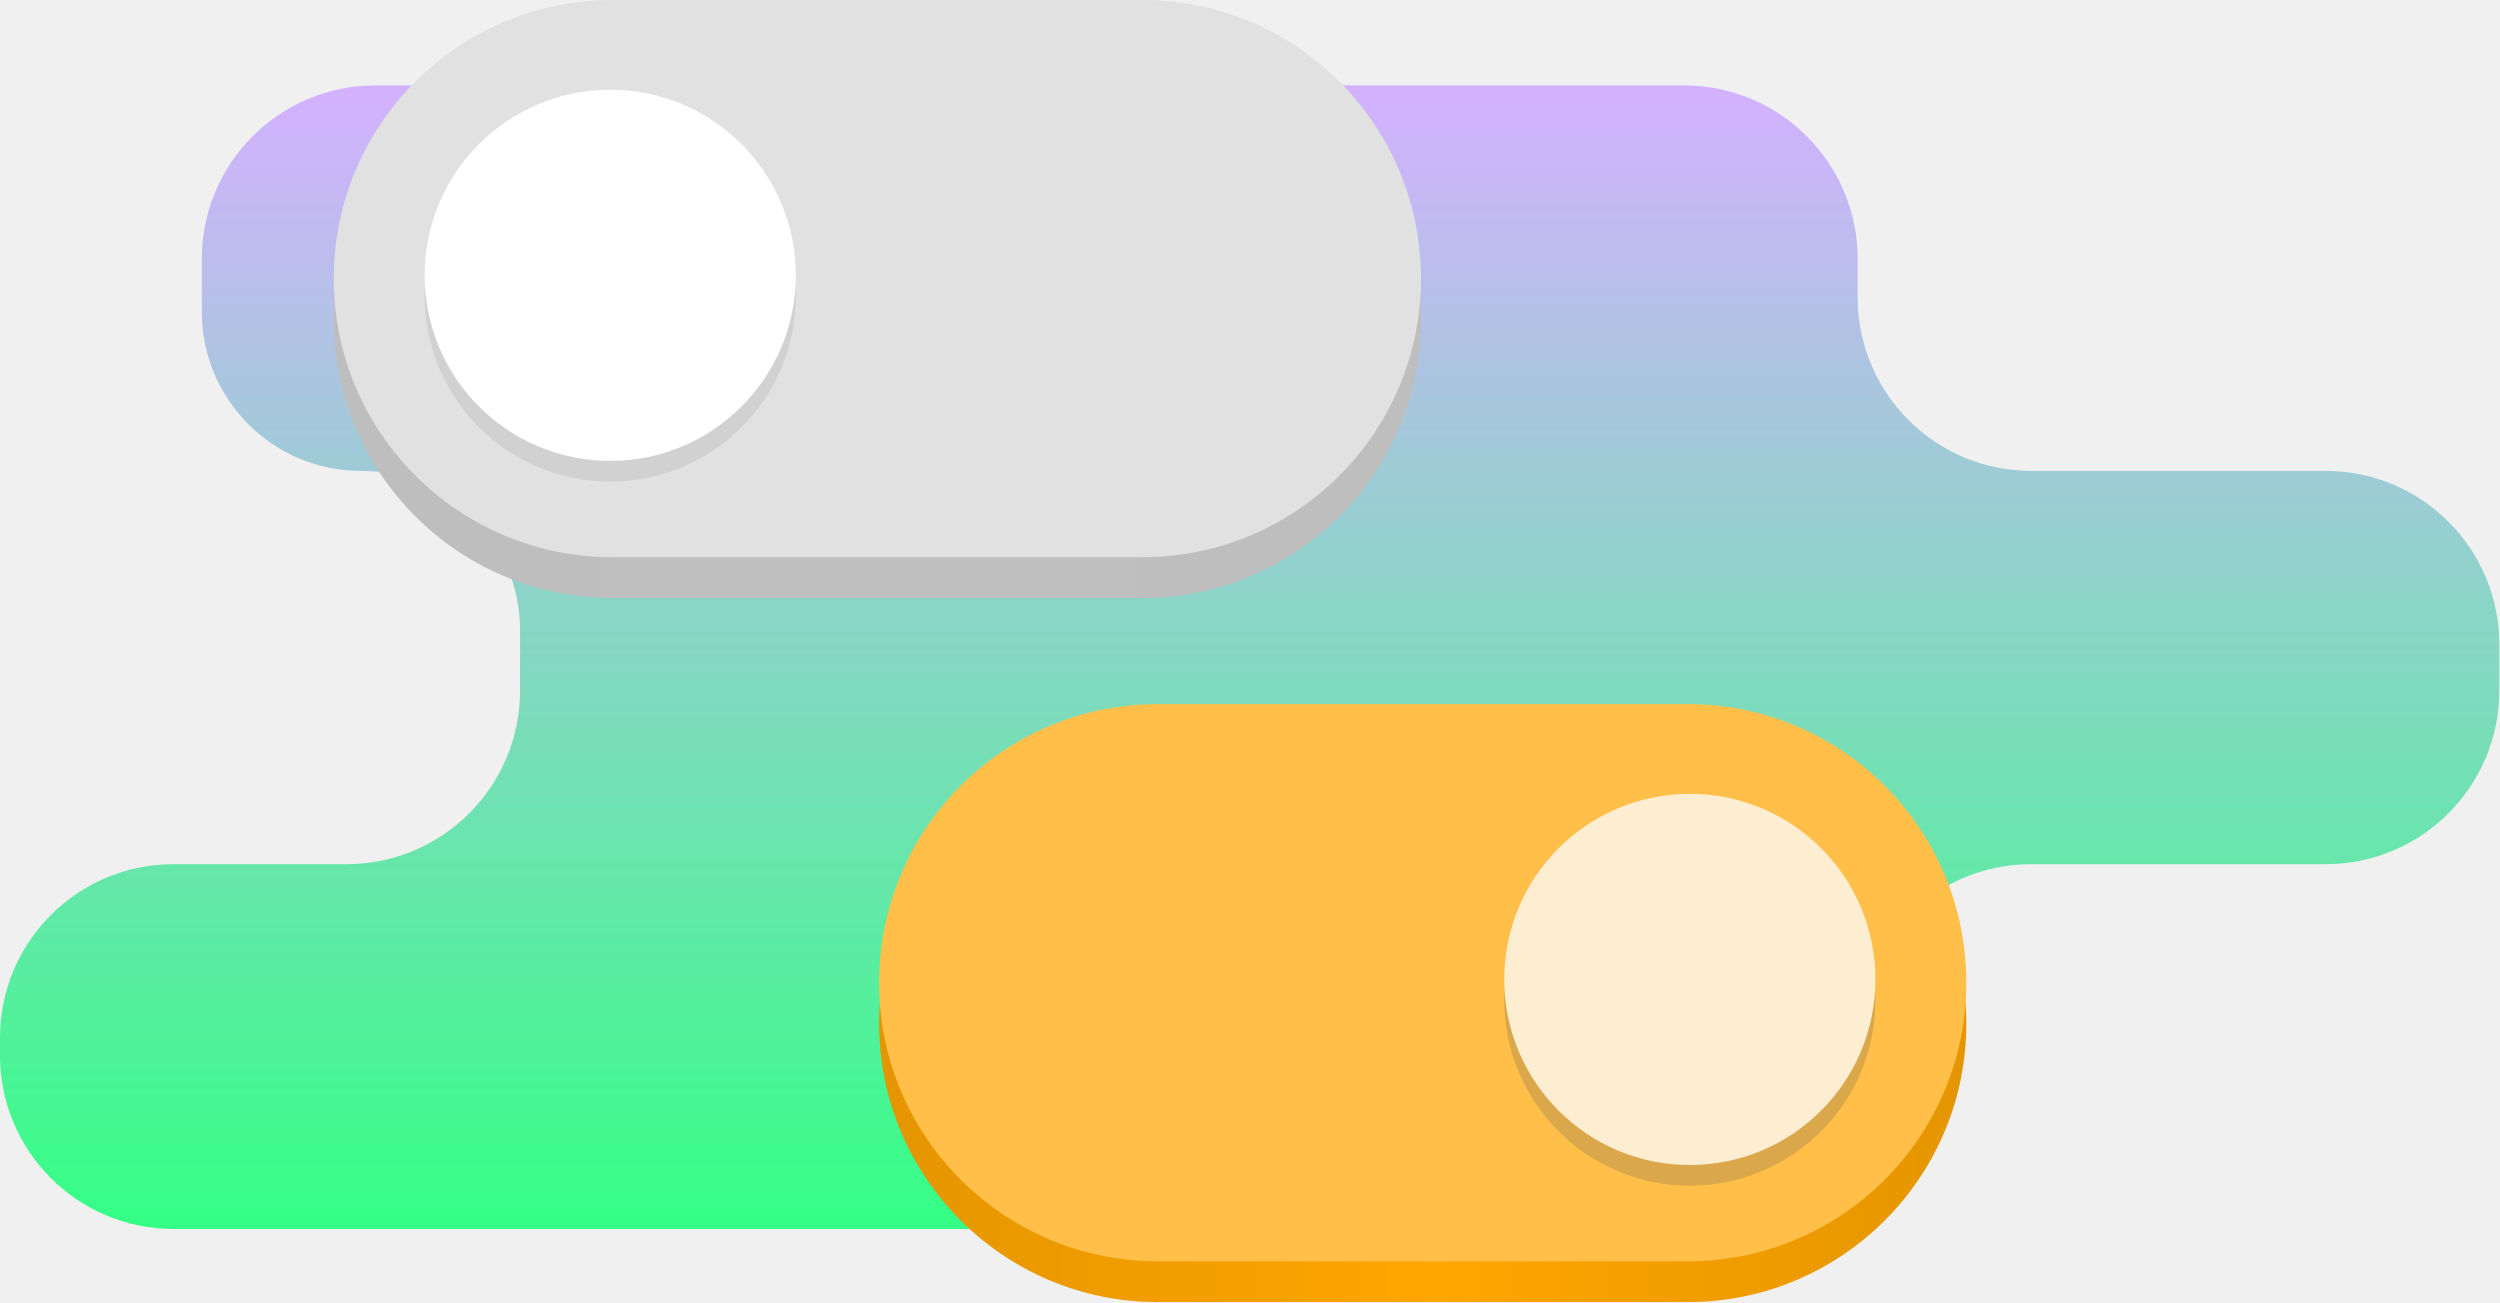
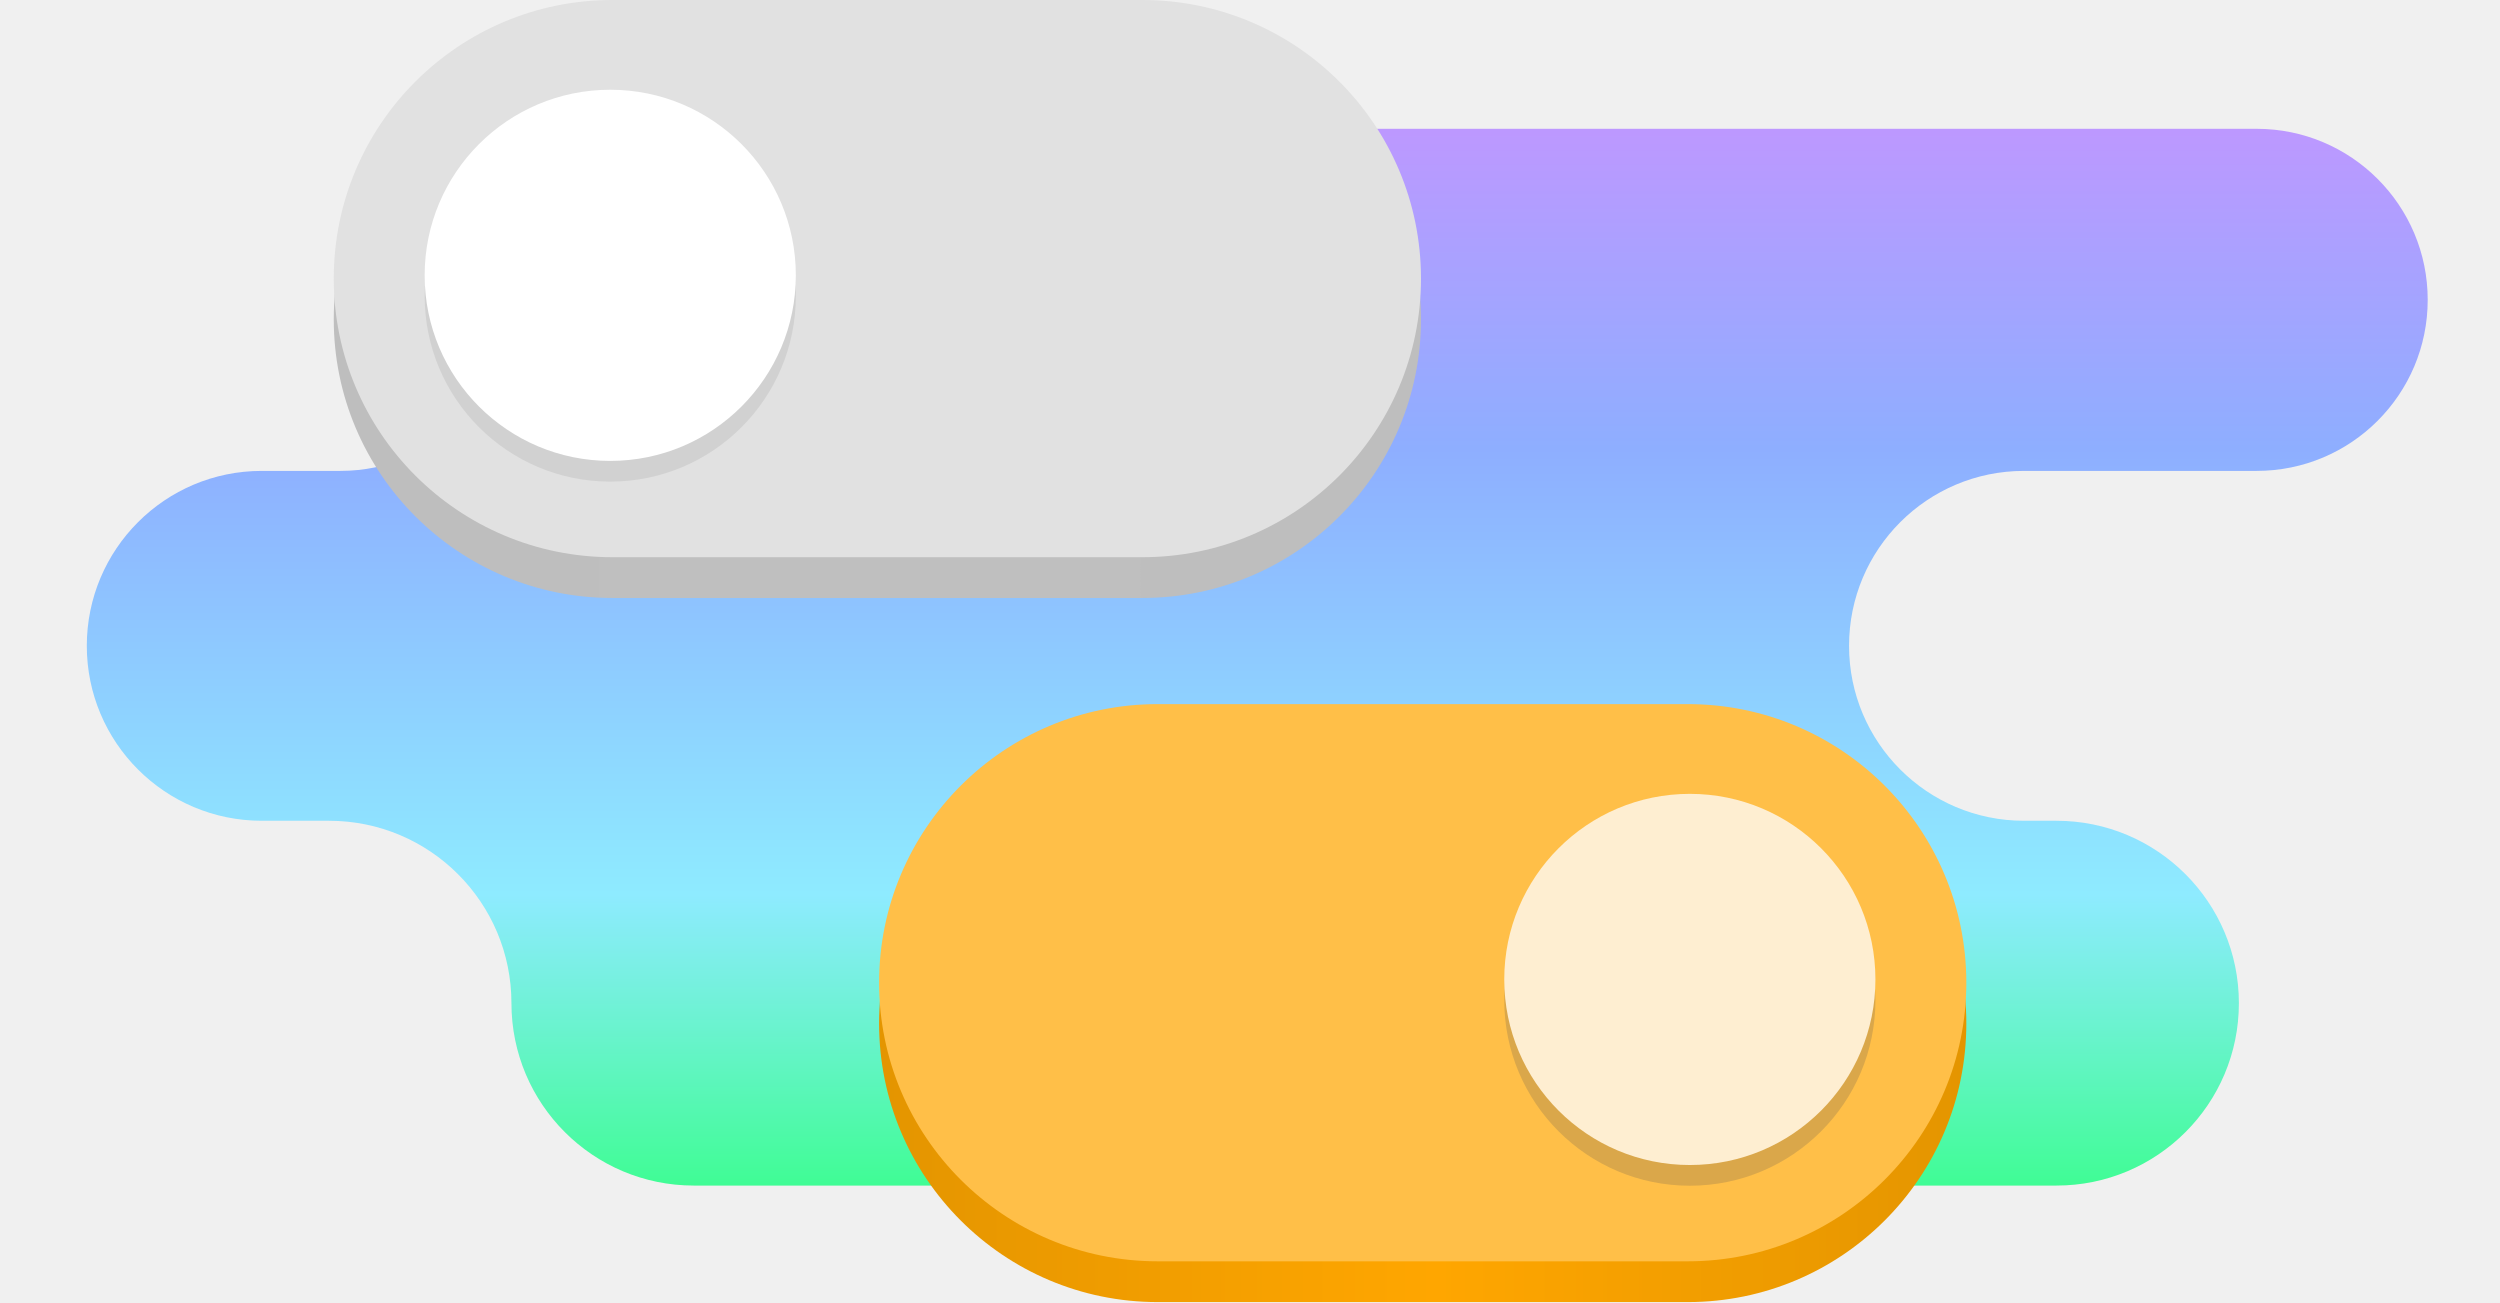
<svg xmlns="http://www.w3.org/2000/svg" width="576" height="300" viewBox="0 0 576 300" fill="none">
-   <path d="M388.004 19.676H86.496C64.405 19.676 46.496 37.585 46.496 59.676V71.836C46.496 92.083 62.91 108.496 83.157 108.496C103.404 108.496 119.817 124.91 119.817 145.157V159.104C119.817 181.196 101.909 199.104 79.817 199.104H40C17.909 199.104 0 217.013 0 239.104V243.155C0 265.247 17.909 283.155 40 283.155H388.005C410.096 283.155 428.005 265.247 428.005 243.155V239.104C428.005 217.013 445.913 199.104 468.005 199.104H535.839C557.93 199.104 575.839 181.196 575.839 159.104V148.496C575.839 126.405 557.93 108.496 535.839 108.496H468.005C445.913 108.496 428.005 90.588 428.005 68.496V59.676C428.005 37.585 410.096 19.676 388.004 19.676Z" fill="url(#paint0_linear_33_640)" />
-   <path d="M141.088 137.773H263.205C298.656 137.773 327.395 109.035 327.395 73.584C327.395 38.133 298.656 9.394 263.205 9.394H141.088C105.637 9.394 76.898 38.133 76.898 73.584C76.898 109.035 105.637 137.773 141.088 137.773Z" fill="url(#paint1_linear_33_640)" />
+   <path d="M157.245 29.676H519.933C541.698 29.676 559.343 47.321 559.343 69.086C559.343 90.852 541.698 108.496 519.933 108.496H466.326C444.066 108.496 426.022 126.541 426.022 148.8C426.022 171.06 444.066 189.104 466.326 189.104H473.814C497.024 189.104 515.839 207.92 515.839 231.13C515.839 254.34 497.024 273.155 473.814 273.155H159.86C136.65 273.155 117.835 254.34 117.835 231.13C117.835 207.92 99.019 189.104 75.809 189.104H60.304C38.045 189.104 20 171.06 20 148.8C20 126.541 38.045 108.496 60.304 108.496H78.425C100.19 108.496 117.835 90.852 117.835 69.086C117.835 47.321 135.479 29.676 157.245 29.676Z" fill="url(#paint0_linear_44_387)" />
+   <path d="M141.088 137.773H263.205C298.656 137.773 327.395 109.035 327.395 73.584C327.395 38.133 298.656 9.394 263.205 9.394H141.088C105.637 9.394 76.898 38.133 76.898 73.584C76.898 109.035 105.637 137.773 141.088 137.773Z" fill="url(#paint1_linear_44_387)" />
  <path d="M141.088 128.38H263.205C298.656 128.38 327.395 99.641 327.395 64.19C327.395 28.739 298.656 0 263.205 0H141.088C105.637 0 76.898 28.739 76.898 64.19C76.898 99.641 105.637 128.38 141.088 128.38Z" fill="#E1E1E1" />
  <path d="M140.6 25.448C116.986 25.448 97.842 44.592 97.842 68.206C97.842 91.821 116.986 110.965 140.6 110.965C164.215 110.965 183.359 91.821 183.359 68.206C183.359 44.592 164.215 25.448 140.6 25.448Z" fill="#D1D1D1" />
  <path d="M140.6 20.676C116.986 20.676 97.842 39.82 97.842 63.435C97.842 87.05 116.986 106.193 140.6 106.193C164.215 106.193 183.359 87.05 183.359 63.435C183.359 39.82 164.215 20.676 140.6 20.676Z" fill="white" />
-   <path d="M388.851 300H266.734C231.283 300 202.544 271.261 202.544 235.81C202.544 200.359 231.283 171.62 266.734 171.62H388.851C424.302 171.62 453.041 200.359 453.041 235.81C453.041 271.261 424.302 300 388.851 300Z" fill="url(#paint2_linear_33_640)" />
+   <path d="M388.851 300H266.734C231.283 300 202.544 271.261 202.544 235.81C202.544 200.359 231.283 171.62 266.734 171.62H388.851C424.302 171.62 453.041 200.359 453.041 235.81C453.041 271.261 424.302 300 388.851 300Z" fill="url(#paint2_linear_44_387)" />
  <path d="M388.851 290.606H266.734C231.283 290.606 202.544 261.868 202.544 226.417C202.544 190.965 231.283 162.227 266.734 162.227H388.851C424.302 162.227 453.041 190.965 453.041 226.417C453.041 261.868 424.302 290.606 388.851 290.606Z" fill="#FFBF48" />
  <path d="M389.338 187.674C412.953 187.674 432.097 206.818 432.097 230.433C432.097 254.048 412.953 273.191 389.338 273.191C365.723 273.191 346.58 254.048 346.58 230.433C346.58 206.818 365.723 187.674 389.338 187.674Z" fill="#DAA74A" />
  <path d="M389.338 182.903C412.953 182.903 432.097 202.047 432.097 225.661C432.097 249.276 412.953 268.42 389.338 268.42C365.723 268.42 346.58 249.276 346.58 225.661C346.58 202.047 365.723 182.903 389.338 182.903Z" fill="#FEEED1" />
  <defs>
-     <linearGradient id="paint0_linear_33_640" x1="287.919" y1="19.676" x2="287.919" y2="283.155" gradientUnits="userSpaceOnUse">
-       <stop stop-color="#D4B1FF" />
+     <linearGradient id="paint0_linear_44_387" x1="257.919" y1="19.676" x2="257.919" y2="283.155" gradientUnits="userSpaceOnUse">
+       <stop stop-color="#C395FF" />
+       <stop offset="0.317" stop-color="#8EAEFF" />
+       <stop offset="0.708" stop-color="#8EEBFF" />
      <stop offset="1" stop-color="#34FF85" />
    </linearGradient>
-     <linearGradient id="paint1_linear_33_640" x1="327.395" y1="73.584" x2="76.898" y2="73.584" gradientUnits="userSpaceOnUse">
+     <linearGradient id="paint1_linear_44_387" x1="327.395" y1="73.584" x2="76.898" y2="73.584" gradientUnits="userSpaceOnUse">
      <stop offset="0.004" stop-color="#BEBEBE" />
      <stop offset="0.512" stop-color="#BFBFBF" />
      <stop offset="1" stop-color="#BEBEBE" />
    </linearGradient>
-     <linearGradient id="paint2_linear_33_640" x1="202.544" y1="235.81" x2="453.041" y2="235.81" gradientUnits="userSpaceOnUse">
+     <linearGradient id="paint2_linear_44_387" x1="202.544" y1="235.81" x2="453.041" y2="235.81" gradientUnits="userSpaceOnUse">
      <stop offset="0.004" stop-color="#E49500" />
      <stop offset="0.512" stop-color="#FFA600" />
      <stop offset="1" stop-color="#E49500" />
    </linearGradient>
  </defs>
</svg>
